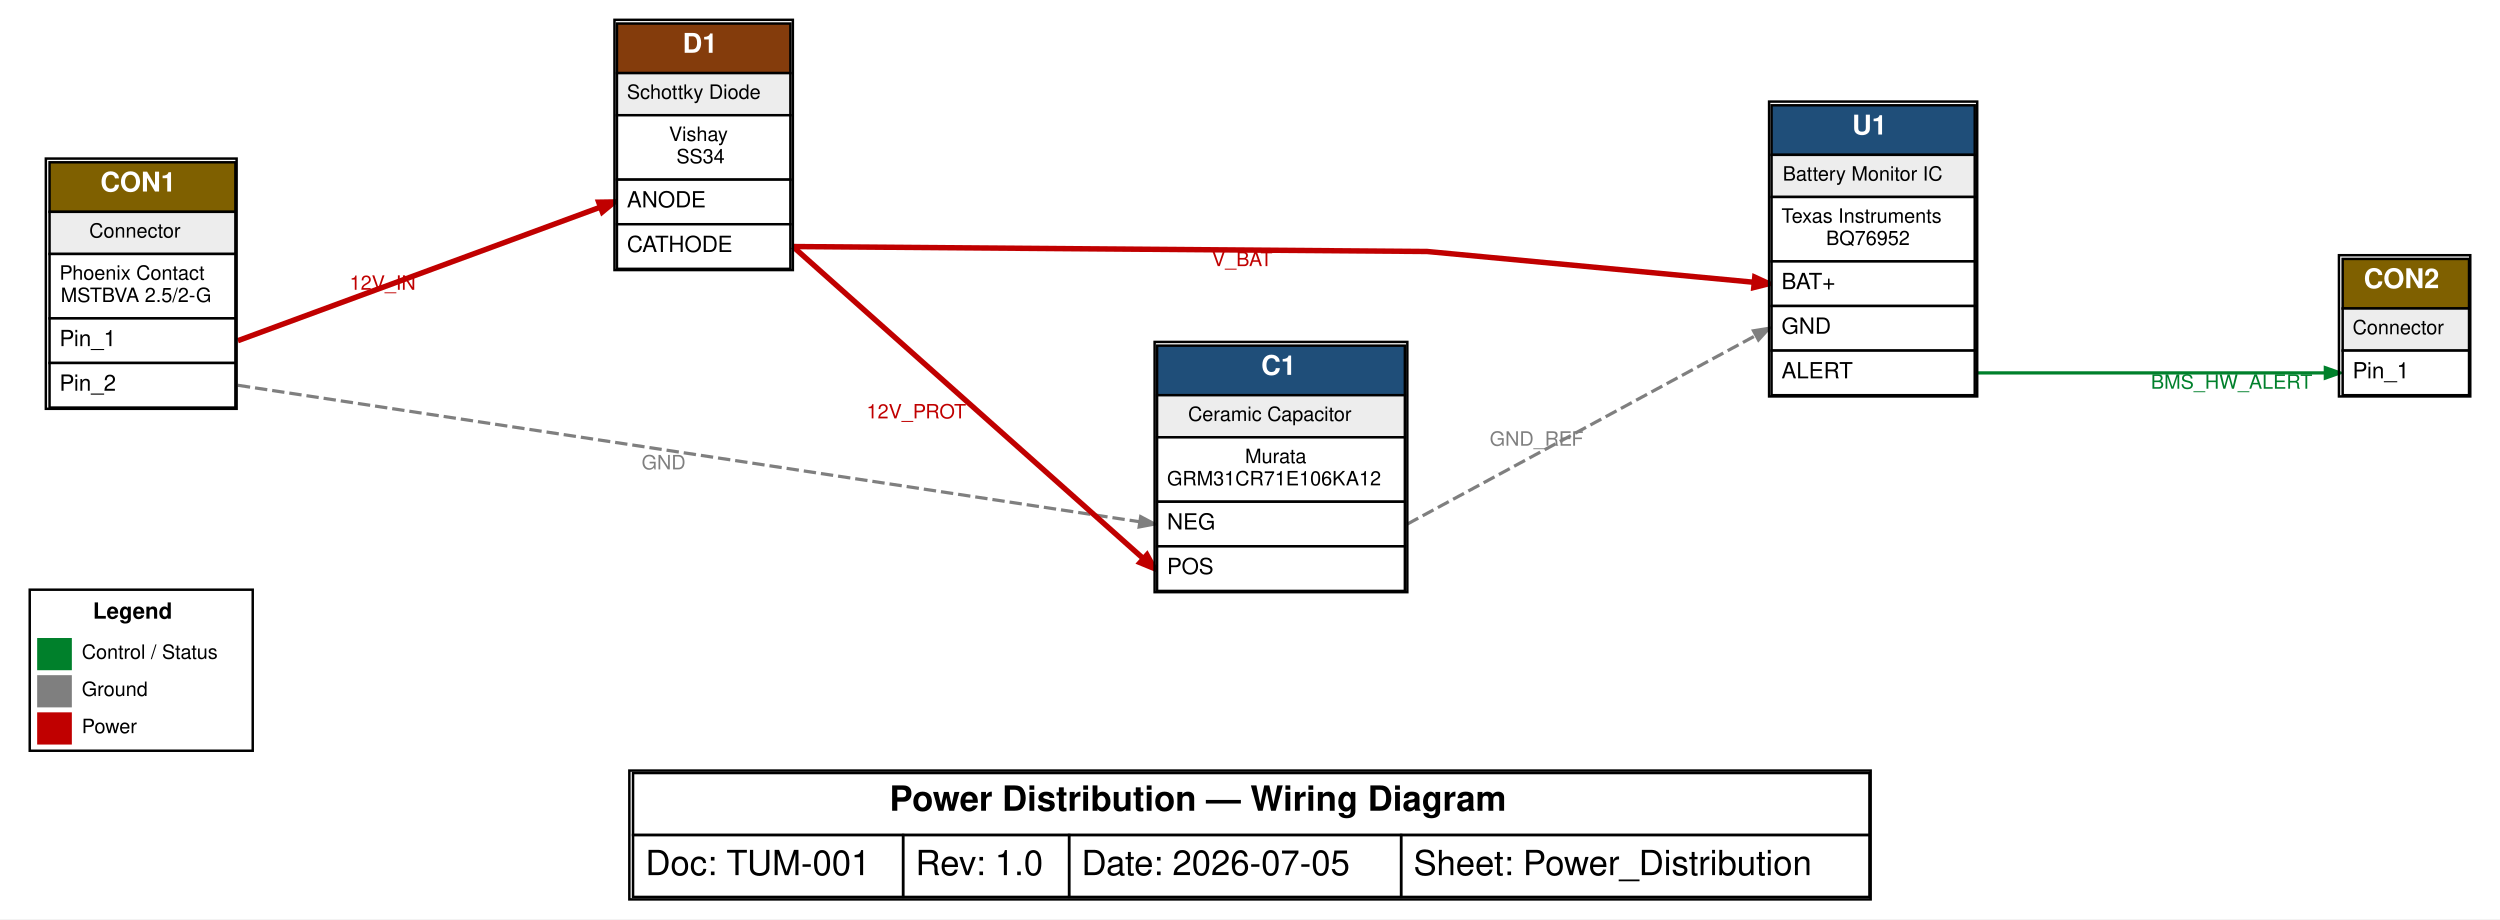
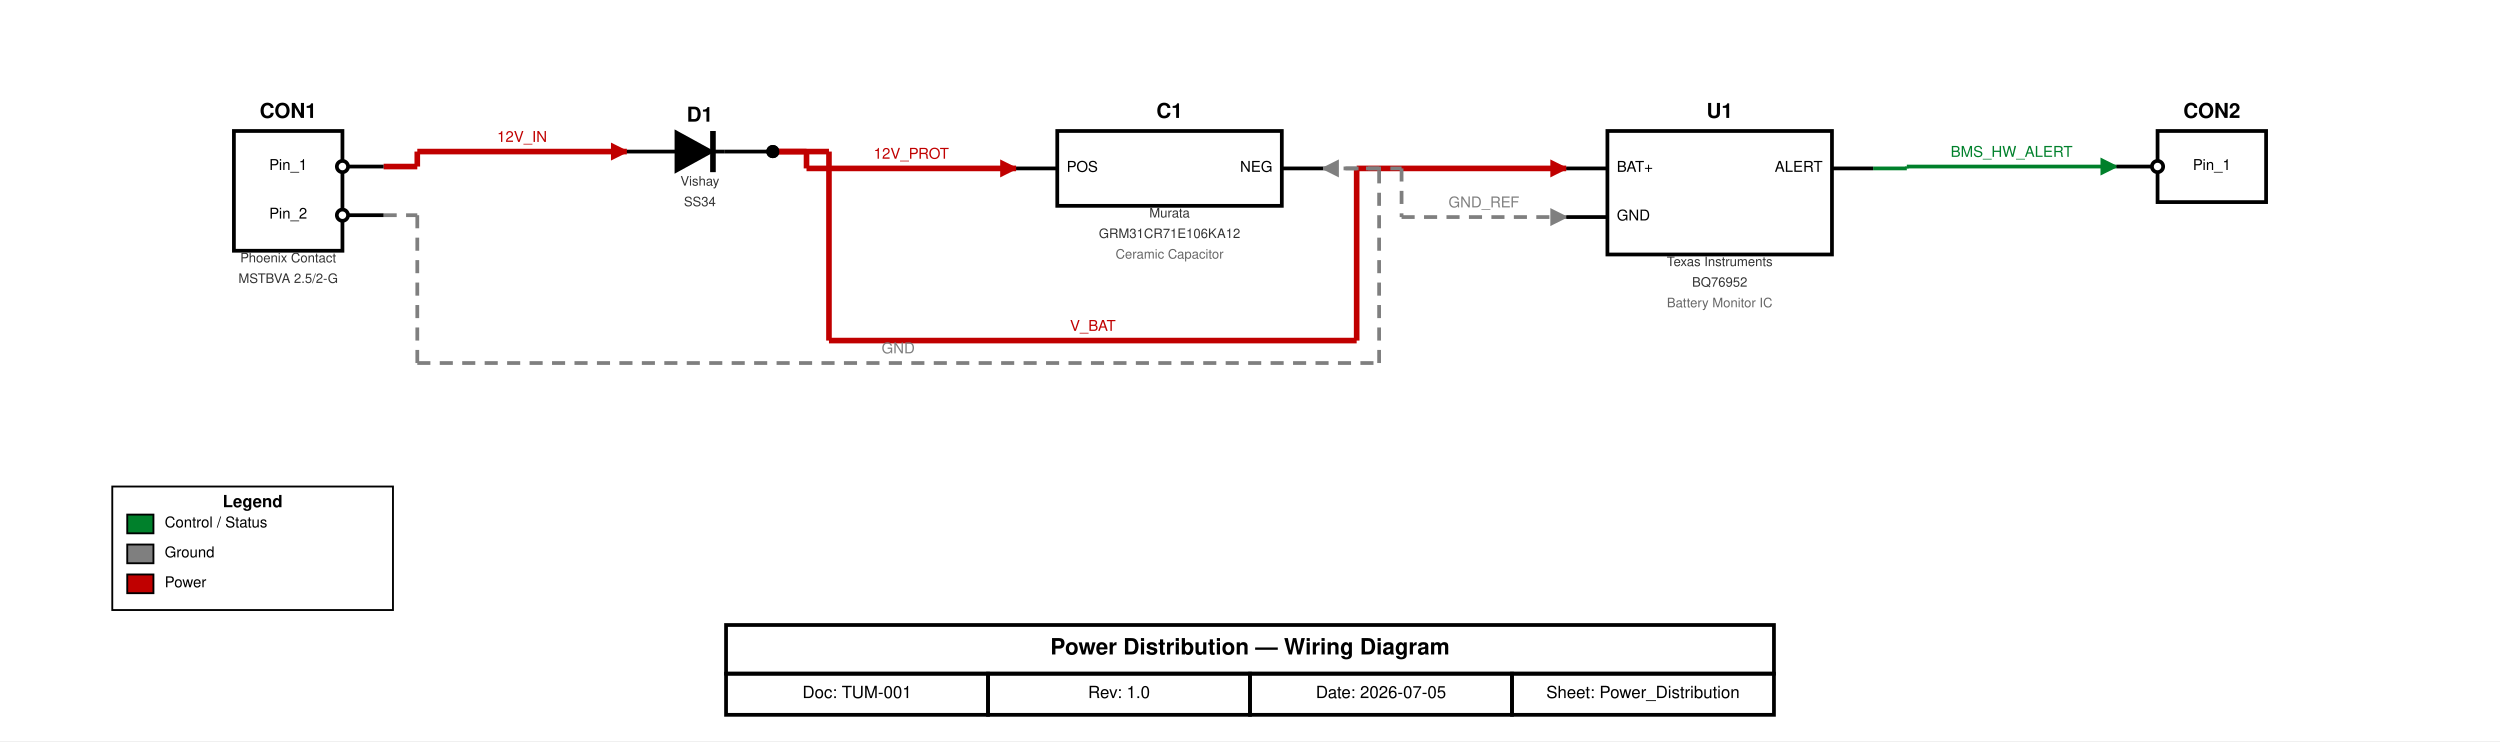
- <svg xmlns="http://www.w3.org/2000/svg" width="1009pt" height="371pt" viewBox="0.00 0.00 1009.00 371.00">
-   <g id="graph0" class="graph" transform="scale(1 1) rotate(0) translate(4 367)">
-     <polygon fill="white" stroke="transparent" points="-4,4 -4,-367 1005,-367 1005,4 -4,4" />
-     <polygon fill="none" stroke="black" points="251.5,-30 251.5,-55 750.5,-55 750.5,-30 251.5,-30" />
-     <text text-anchor="start" x="355" y="-39.8" font-family="Helvetica,sans-Serif" font-weight="bold" font-size="14.00">Power Distribution — Wiring Diagram</text>
-     <polygon fill="none" stroke="black" points="251.5,-5 251.5,-30 360.5,-30 360.5,-5 251.5,-5" />
-     <text text-anchor="start" x="256.5" y="-13.8" font-family="Helvetica,sans-Serif" font-size="14.00">Doc: TUM-001</text>
-     <polygon fill="none" stroke="black" points="360.5,-5 360.5,-30 427.5,-30 427.5,-5 360.5,-5" />
-     <text text-anchor="start" x="365.5" y="-13.8" font-family="Helvetica,sans-Serif" font-size="14.00">Rev: 1.0</text>
-     <polygon fill="none" stroke="black" points="427.5,-5 427.5,-30 561.5,-30 561.5,-5 427.5,-5" />
-     <text text-anchor="start" x="432.5" y="-13.8" font-family="Helvetica,sans-Serif" font-size="14.00">Date: 2026-07-05</text>
-     <polygon fill="none" stroke="black" points="561.5,-5 561.5,-30 750.5,-30 750.5,-5 561.5,-5" />
-     <text text-anchor="start" x="566.5" y="-13.8" font-family="Helvetica,sans-Serif" font-size="14.00">Sheet: Power_Distribution</text>
-     <polygon fill="none" stroke="black" points="250,-4 250,-56 751,-56 751,-4 250,-4" />
-     <g id="edge1" class="edge">
-       <path fill="none" stroke="#c00000" stroke-width="2.2" d="M92,-229.5C92,-229.5 210.46,-273.14 238.23,-283.37" />
-       <polygon fill="#c00000" stroke="#c00000" stroke-width="2.2" points="237.64,-285.4 244,-285.5 239.1,-281.46 237.64,-285.4" />
-       <text text-anchor="start" x="137.11" y="-250.04" font-family="Helvetica,sans-Serif" font-size="8.00" fill="#c00000">12V_IN</text>
-     </g>
-     <g id="edge2" class="edge">
-       <path fill="none" stroke="#7f7f7f" stroke-width="1.3" stroke-dasharray="5,2" d="M92,-211.5C92,-211.5 407.78,-163.71 455.89,-156.43" />
-       <polygon fill="#7f7f7f" stroke="#7f7f7f" stroke-width="1.3" points="456.38,-158.47 462,-155.5 455.75,-154.32 456.38,-158.47" />
-       <text text-anchor="start" x="254.94" y="-177.56" font-family="Helvetica,sans-Serif" font-size="8.00" fill="#7f7f7f">GND</text>
-     </g>
-     <g id="edge3" class="edge">
-       <path fill="none" stroke="#c00000" stroke-width="2.2" d="M316,-267.5C316,-267.5 432.83,-163.48 457.47,-141.53" />
-       <polygon fill="#c00000" stroke="#c00000" stroke-width="2.2" points="458.92,-143.06 462,-137.5 456.12,-139.92 458.92,-143.06" />
-       <text text-anchor="start" x="345.74" y="-198.12" font-family="Helvetica,sans-Serif" font-size="8.00" fill="#c00000">12V_PROT</text>
-     </g>
-     <g id="edge4" class="edge">
-       <path fill="none" stroke="#c00000" stroke-width="2.2" d="M316,-267.5C316,-267.5 572,-265.5 572,-265.5 572,-265.5 676.71,-255.64 703.71,-253.09" />
-       <polygon fill="#c00000" stroke="#c00000" stroke-width="2.2" points="704.22,-255.15 710,-252.5 703.83,-250.97 704.22,-255.15" />
-       <text text-anchor="start" x="485.15" y="-259.58" font-family="Helvetica,sans-Serif" font-size="8.00" fill="#c00000">V_BAT</text>
-     </g>
-     <g id="edge5" class="edge">
-       <path fill="none" stroke="#7f7f7f" stroke-width="1.3" stroke-dasharray="5,2" d="M564,-155.5C564,-155.5 677.79,-217.07 704.45,-231.5" />
-       <polygon fill="#7f7f7f" stroke="#7f7f7f" stroke-width="1.3" points="703.72,-233.49 710,-234.5 705.72,-229.8 703.72,-233.49" />
-       <text text-anchor="start" x="597.23" y="-187.1" font-family="Helvetica,sans-Serif" font-size="8.00" fill="#7f7f7f">GND_REF</text>
-     </g>
-     <g id="edge6" class="edge">
-       <path fill="none" stroke="#00802b" stroke-width="1.3" d="M794,-216.5C794,-216.5 906.16,-216.5 934.21,-216.5" />
-       <polygon fill="#00802b" stroke="#00802b" stroke-width="1.3" points="934.5,-218.6 940.5,-216.5 934.5,-214.4 934.5,-218.6" />
-       <text text-anchor="start" x="864.1" y="-210.1" font-family="Helvetica,sans-Serif" font-size="8.00" fill="#00802b">BMS_HW_ALERT</text>
-     </g>
-     <g id="node1" class="node">
-       <text text-anchor="start" x="33.5" y="-117.3" font-family="Helvetica,sans-Serif" font-weight="bold" font-size="9.00">Legend</text>
-       <polygon fill="#00802b" stroke="transparent" points="11,-96.5 11,-109.5 25,-109.5 25,-96.5 11,-96.5" />
-       <text text-anchor="start" x="29" y="-101.1" font-family="Helvetica,sans-Serif" font-size="8.00">Control / Status</text>
-       <polygon fill="#7f7f7f" stroke="transparent" points="11,-81.5 11,-94.5 25,-94.5 25,-81.5 11,-81.5" />
-       <text text-anchor="start" x="29" y="-86.1" font-family="Helvetica,sans-Serif" font-size="8.00">Ground</text>
-       <polygon fill="#c00000" stroke="transparent" points="11,-66.5 11,-79.5 25,-79.5 25,-66.5 11,-66.5" />
-       <text text-anchor="start" x="29" y="-71.1" font-family="Helvetica,sans-Serif" font-size="8.00">Power</text>
-       <polygon fill="none" stroke="black" points="8,-64 8,-129 98,-129 98,-64 8,-64" />
-     </g>
-     <g id="node2" class="node">
-       <polygon fill="#7f6000" stroke="transparent" points="16,-281.5 16,-301.5 91,-301.5 91,-281.5 16,-281.5" />
-       <polygon fill="none" stroke="black" points="16,-281.5 16,-301.5 91,-301.5 91,-281.5 16,-281.5" />
-       <text text-anchor="start" x="36.5" y="-289.7" font-family="Helvetica,sans-Serif" font-weight="bold" font-size="11.00" fill="white">CON1</text>
-       <polygon fill="#ededed" stroke="transparent" points="16,-264.5 16,-281.5 91,-281.5 91,-264.5 16,-264.5" />
-       <polygon fill="none" stroke="black" points="16,-264.5 16,-281.5 91,-281.5 91,-264.5 16,-264.5" />
-       <text text-anchor="start" x="32" y="-271.1" font-family="Helvetica,sans-Serif" font-size="8.00">Connector</text>
-       <polygon fill="#ffffff" stroke="transparent" points="16,-238.5 16,-264.5 91,-264.5 91,-238.5 16,-238.5" />
-       <polygon fill="none" stroke="black" points="16,-238.5 16,-264.5 91,-264.5 91,-238.5 16,-238.5" />
-       <text text-anchor="start" x="20" y="-254.1" font-family="Helvetica,sans-Serif" font-size="8.00">Phoenix Contact</text>
-       <text text-anchor="start" x="20.5" y="-245.1" font-family="Helvetica,sans-Serif" font-size="8.00">MSTBVA 2.5/2-G</text>
-       <polygon fill="#ffffff" stroke="transparent" points="16,-220.5 16,-238.5 91,-238.5 91,-220.5 16,-220.5" />
-       <polygon fill="none" stroke="black" points="16,-220.5 16,-238.5 91,-238.5 91,-220.5 16,-220.5" />
-       <text text-anchor="start" x="20" y="-227.3" font-family="Helvetica,sans-Serif" font-size="9.00">Pin_1</text>
-       <polygon fill="#ffffff" stroke="transparent" points="16,-202.5 16,-220.5 91,-220.5 91,-202.5 16,-202.5" />
-       <polygon fill="none" stroke="black" points="16,-202.5 16,-220.5 91,-220.5 91,-202.5 16,-202.5" />
-       <text text-anchor="start" x="20" y="-209.3" font-family="Helvetica,sans-Serif" font-size="9.00">Pin_2</text>
-       <polygon fill="none" stroke="black" points="14.5,-202 14.5,-303 91.5,-303 91.5,-202 14.5,-202" />
-     </g>
-     <g id="node3" class="node">
-       <polygon fill="#843c0c" stroke="transparent" points="245,-337.5 245,-357.5 315,-357.5 315,-337.5 245,-337.5" />
-       <polygon fill="none" stroke="black" points="245,-337.5 245,-357.5 315,-357.5 315,-337.5 245,-337.5" />
-       <text text-anchor="start" x="271.5" y="-345.7" font-family="Helvetica,sans-Serif" font-weight="bold" font-size="11.00" fill="white">D1</text>
-       <polygon fill="#ededed" stroke="transparent" points="245,-320.5 245,-337.5 315,-337.5 315,-320.5 245,-320.5" />
-       <polygon fill="none" stroke="black" points="245,-320.5 245,-337.5 315,-337.5 315,-320.5 245,-320.5" />
-       <text text-anchor="start" x="249" y="-327.1" font-family="Helvetica,sans-Serif" font-size="8.00">Schottky Diode</text>
-       <polygon fill="#ffffff" stroke="transparent" points="245,-294.5 245,-320.5 315,-320.5 315,-294.5 245,-294.5" />
-       <polygon fill="none" stroke="black" points="245,-294.5 245,-320.5 315,-320.5 315,-294.5 245,-294.5" />
-       <text text-anchor="start" x="266" y="-310.1" font-family="Helvetica,sans-Serif" font-size="8.00">Vishay</text>
-       <text text-anchor="start" x="269" y="-301.1" font-family="Helvetica,sans-Serif" font-size="8.00">SS34</text>
-       <polygon fill="#ffffff" stroke="transparent" points="245,-276.5 245,-294.5 315,-294.5 315,-276.5 245,-276.5" />
-       <polygon fill="none" stroke="black" points="245,-276.5 245,-294.5 315,-294.5 315,-276.5 245,-276.5" />
-       <text text-anchor="start" x="249" y="-283.3" font-family="Helvetica,sans-Serif" font-size="9.00">ANODE</text>
-       <polygon fill="#ffffff" stroke="transparent" points="245,-258.5 245,-276.5 315,-276.5 315,-258.5 245,-258.5" />
-       <polygon fill="none" stroke="black" points="245,-258.5 245,-276.5 315,-276.5 315,-258.5 245,-258.5" />
-       <text text-anchor="start" x="249" y="-265.3" font-family="Helvetica,sans-Serif" font-size="9.00">CATHODE</text>
-       <polygon fill="none" stroke="black" points="244,-258 244,-359 316,-359 316,-258 244,-258" />
-     </g>
-     <g id="node4" class="node">
-       <polygon fill="#1f4e79" stroke="transparent" points="463,-207.5 463,-227.5 563,-227.5 563,-207.5 463,-207.5" />
-       <polygon fill="none" stroke="black" points="463,-207.5 463,-227.5 563,-227.5 563,-207.5 463,-207.5" />
-       <text text-anchor="start" x="505" y="-215.7" font-family="Helvetica,sans-Serif" font-weight="bold" font-size="11.00" fill="white">C1</text>
-       <polygon fill="#ededed" stroke="transparent" points="463,-190.5 463,-207.5 563,-207.5 563,-190.5 463,-190.5" />
-       <polygon fill="none" stroke="black" points="463,-190.5 463,-207.5 563,-207.5 563,-190.5 463,-190.5" />
-       <text text-anchor="start" x="475.5" y="-197.1" font-family="Helvetica,sans-Serif" font-size="8.00">Ceramic Capacitor</text>
-       <polygon fill="#ffffff" stroke="transparent" points="463,-164.5 463,-190.5 563,-190.5 563,-164.5 463,-164.5" />
-       <polygon fill="none" stroke="black" points="463,-164.5 463,-190.5 563,-190.5 563,-164.5 463,-164.5" />
-       <text text-anchor="start" x="498.5" y="-180.1" font-family="Helvetica,sans-Serif" font-size="8.00">Murata</text>
-       <text text-anchor="start" x="467" y="-171.1" font-family="Helvetica,sans-Serif" font-size="8.00">GRM31CR71E106KA12</text>
-       <polygon fill="#ffffff" stroke="transparent" points="463,-146.5 463,-164.5 563,-164.5 563,-146.5 463,-146.5" />
-       <polygon fill="none" stroke="black" points="463,-146.5 463,-164.5 563,-164.5 563,-146.5 463,-146.5" />
-       <text text-anchor="start" x="467" y="-153.3" font-family="Helvetica,sans-Serif" font-size="9.00">NEG</text>
-       <polygon fill="#ffffff" stroke="transparent" points="463,-128.5 463,-146.5 563,-146.5 563,-128.5 463,-128.5" />
-       <polygon fill="none" stroke="black" points="463,-128.5 463,-146.5 563,-146.5 563,-128.5 463,-128.5" />
-       <text text-anchor="start" x="467" y="-135.3" font-family="Helvetica,sans-Serif" font-size="9.00">POS</text>
-       <polygon fill="none" stroke="black" points="462,-128 462,-229 564,-229 564,-128 462,-128" />
-     </g>
-     <g id="node5" class="node">
-       <polygon fill="#1f4e79" stroke="transparent" points="711,-304.5 711,-324.5 793,-324.5 793,-304.5 711,-304.5" />
-       <polygon fill="none" stroke="black" points="711,-304.5 711,-324.5 793,-324.5 793,-304.5 711,-304.5" />
-       <text text-anchor="start" x="743.5" y="-312.7" font-family="Helvetica,sans-Serif" font-weight="bold" font-size="11.00" fill="white">U1</text>
-       <polygon fill="#ededed" stroke="transparent" points="711,-287.5 711,-304.5 793,-304.5 793,-287.5 711,-287.5" />
-       <polygon fill="none" stroke="black" points="711,-287.5 711,-304.5 793,-304.5 793,-287.5 711,-287.5" />
-       <text text-anchor="start" x="715.5" y="-294.1" font-family="Helvetica,sans-Serif" font-size="8.00">Battery Monitor IC</text>
-       <polygon fill="#ffffff" stroke="transparent" points="711,-261.5 711,-287.5 793,-287.5 793,-261.5 711,-261.5" />
-       <polygon fill="none" stroke="black" points="711,-261.5 711,-287.5 793,-287.5 793,-261.5 711,-261.5" />
-       <text text-anchor="start" x="715" y="-277.1" font-family="Helvetica,sans-Serif" font-size="8.00">Texas Instruments</text>
-       <text text-anchor="start" x="733" y="-268.1" font-family="Helvetica,sans-Serif" font-size="8.00">BQ76952</text>
-       <polygon fill="#ffffff" stroke="transparent" points="711,-243.5 711,-261.5 793,-261.5 793,-243.5 711,-243.5" />
-       <polygon fill="none" stroke="black" points="711,-243.5 711,-261.5 793,-261.5 793,-243.5 711,-243.5" />
-       <text text-anchor="start" x="715" y="-250.3" font-family="Helvetica,sans-Serif" font-size="9.00">BAT+</text>
-       <polygon fill="#ffffff" stroke="transparent" points="711,-225.5 711,-243.5 793,-243.5 793,-225.5 711,-225.5" />
-       <polygon fill="none" stroke="black" points="711,-225.5 711,-243.5 793,-243.5 793,-225.5 711,-225.5" />
-       <text text-anchor="start" x="715" y="-232.3" font-family="Helvetica,sans-Serif" font-size="9.00">GND</text>
-       <polygon fill="#ffffff" stroke="transparent" points="711,-207.5 711,-225.5 793,-225.5 793,-207.5 711,-207.5" />
-       <polygon fill="none" stroke="black" points="711,-207.5 711,-225.5 793,-225.5 793,-207.5 711,-207.5" />
-       <text text-anchor="start" x="715" y="-214.3" font-family="Helvetica,sans-Serif" font-size="9.00">ALERT</text>
-       <polygon fill="none" stroke="black" points="710,-207 710,-326 794,-326 794,-207 710,-207" />
-     </g>
-     <g id="node6" class="node">
-       <polygon fill="#7f6000" stroke="transparent" points="941.5,-242.5 941.5,-262.5 992.5,-262.5 992.5,-242.5 941.5,-242.5" />
-       <polygon fill="none" stroke="black" points="941.5,-242.5 941.5,-262.5 992.5,-262.5 992.5,-242.5 941.5,-242.5" />
-       <text text-anchor="start" x="950" y="-250.7" font-family="Helvetica,sans-Serif" font-weight="bold" font-size="11.00" fill="white">CON2</text>
-       <polygon fill="#ededed" stroke="transparent" points="941.5,-225.5 941.5,-242.5 992.5,-242.5 992.5,-225.5 941.5,-225.5" />
-       <polygon fill="none" stroke="black" points="941.5,-225.5 941.5,-242.5 992.5,-242.5 992.5,-225.5 941.5,-225.5" />
-       <text text-anchor="start" x="945.5" y="-232.1" font-family="Helvetica,sans-Serif" font-size="8.00">Connector</text>
-       <polygon fill="#ffffff" stroke="transparent" points="941.5,-207.5 941.5,-225.5 992.5,-225.5 992.5,-207.5 941.5,-207.5" />
-       <polygon fill="none" stroke="black" points="941.5,-207.5 941.5,-225.5 992.5,-225.5 992.5,-207.5 941.5,-207.5" />
-       <text text-anchor="start" x="945.5" y="-214.3" font-family="Helvetica,sans-Serif" font-size="9.00">Pin_1</text>
-       <polygon fill="none" stroke="black" points="940,-207 940,-264 993,-264 993,-207 940,-207" />
-     </g>
-   </g>
+ <svg xmlns="http://www.w3.org/2000/svg" width="1336" height="396" viewBox="0 0 1336 396">
+   <rect width="100%" height="100%" fill="white" />
+   <line x1="1001.0" y1="90.0" x2="1019.0" y2="90.0" stroke="#00802B" stroke-width="2" />
+   <line x1="1019.0" y1="90.0" x2="1019.0" y2="89.0" stroke="#00802B" stroke-width="2" />
+   <line x1="1019.0" y1="89.0" x2="1131.0" y2="89.0" stroke="#00802B" stroke-width="2" />
+   <polygon points="1131.0,89.0 1123.0,85.0 1123.0,93.0" fill="#00802B" stroke="#00802B" />
+   <line x1="205.0" y1="89.0" x2="223.0" y2="89.0" stroke="#C00000" stroke-width="3" />
+   <line x1="223.0" y1="89.0" x2="223.0" y2="81.0" stroke="#C00000" stroke-width="3" />
+   <line x1="223.0" y1="81.0" x2="335.0" y2="81.0" stroke="#C00000" stroke-width="3" />
+   <polygon points="335.0,81.0 327.0,77.0 327.0,85.0" fill="#C00000" stroke="#C00000" />
+   <line x1="413.0" y1="81.0" x2="431.0" y2="81.0" stroke="#C00000" stroke-width="3" />
+   <line x1="431.0" y1="81.0" x2="431.0" y2="90.0" stroke="#C00000" stroke-width="3" />
+   <line x1="431.0" y1="90.0" x2="543.0" y2="90.0" stroke="#C00000" stroke-width="3" />
+   <polygon points="543.0,90.0 535.0,86.0 535.0,94.0" fill="#C00000" stroke="#C00000" />
+   <circle cx="413.0" cy="81.0" r="2.5" fill="black" stroke="black" stroke-width="2" />
+   <line x1="413.0" y1="81.0" x2="443.0" y2="81.0" stroke="#C00000" stroke-width="3" />
+   <line x1="443.0" y1="81.0" x2="443.0" y2="182" stroke="#C00000" stroke-width="3" />
+   <line x1="443.0" y1="182" x2="725.0" y2="182" stroke="#C00000" stroke-width="3" />
+   <line x1="725.0" y1="182" x2="725.0" y2="90.0" stroke="#C00000" stroke-width="3" />
+   <line x1="725.0" y1="90.0" x2="837.0" y2="90.0" stroke="#C00000" stroke-width="3" />
+   <polygon points="837.0,90.0 829.0,86.0 829.0,94.0" fill="#C00000" stroke="#C00000" />
+   <circle cx="413.0" cy="81.0" r="2.5" fill="black" stroke="black" stroke-width="2" />
+   <line x1="205.0" y1="115.0" x2="223.0" y2="115.0" stroke="#7F7F7F" stroke-width="2" stroke-dasharray="7,5" />
+   <line x1="223.0" y1="115.0" x2="223.0" y2="194" stroke="#7F7F7F" stroke-width="2" stroke-dasharray="7,5" />
+   <line x1="223.0" y1="194" x2="737.0" y2="194" stroke="#7F7F7F" stroke-width="2" stroke-dasharray="7,5" />
+   <line x1="737.0" y1="194" x2="737.0" y2="90.0" stroke="#7F7F7F" stroke-width="2" stroke-dasharray="7,5" />
+   <line x1="737.0" y1="90.0" x2="707.0" y2="90.0" stroke="#7F7F7F" stroke-width="2" stroke-dasharray="7,5" />
+   <polygon points="707.0,90.0 715.0,86.0 715.0,94.0" fill="#7F7F7F" stroke="#7F7F7F" />
+   <line x1="707.0" y1="90.0" x2="749.0" y2="90.0" stroke="#7F7F7F" stroke-width="2" stroke-dasharray="7,5" />
+   <line x1="749.0" y1="90.0" x2="749.0" y2="116.0" stroke="#7F7F7F" stroke-width="2" stroke-dasharray="7,5" />
+   <line x1="749.0" y1="116.0" x2="837.0" y2="116.0" stroke="#7F7F7F" stroke-width="2" stroke-dasharray="7,5" />
+   <polygon points="837.0,116.0 829.0,112.0 829.0,120.0" fill="#7F7F7F" stroke="#7F7F7F" />
+   <text x="1075.0" y="82.0" font-size="8" font-family="Helvetica,Arial,sans-serif" font-weight="normal" fill="#00802B" text-anchor="middle" dominant-baseline="central">BMS_HW_ALERT</text>
+   <text x="279.0" y="74.0" font-size="8" font-family="Helvetica,Arial,sans-serif" font-weight="normal" fill="#C00000" text-anchor="middle" dominant-baseline="central">12V_IN</text>
+   <text x="487.0" y="83.0" font-size="8" font-family="Helvetica,Arial,sans-serif" font-weight="normal" fill="#C00000" text-anchor="middle" dominant-baseline="central">12V_PROT</text>
+   <text x="584.0" y="175" font-size="8" font-family="Helvetica,Arial,sans-serif" font-weight="normal" fill="#C00000" text-anchor="middle" dominant-baseline="central">V_BAT</text>
+   <text x="480.0" y="187" font-size="8" font-family="Helvetica,Arial,sans-serif" font-weight="normal" fill="#7F7F7F" text-anchor="middle" dominant-baseline="central">GND</text>
+   <text x="793.0" y="109.0" font-size="8" font-family="Helvetica,Arial,sans-serif" font-weight="normal" fill="#7F7F7F" text-anchor="middle" dominant-baseline="central">GND_REF</text>
+   <rect x="565.0" y="70" width="120" height="40" fill="none" stroke="black" stroke-width="2" />
+   <line x1="543.0" y1="90.0" x2="565.0" y2="90.0" stroke="black" stroke-width="2" />
+   <text x="570.0" y="90.0" font-size="8" font-family="Helvetica,Arial,sans-serif" font-weight="normal" fill="black" text-anchor="start" dominant-baseline="central">POS</text>
+   <line x1="685.0" y1="90.0" x2="707.0" y2="90.0" stroke="black" stroke-width="2" />
+   <text x="680.0" y="90.0" font-size="8" font-family="Helvetica,Arial,sans-serif" font-weight="normal" fill="black" text-anchor="end" dominant-baseline="central">NEG</text>
+   <text x="625.0" y="66" font-size="11" font-family="Helvetica,Arial,sans-serif" font-weight="bold" fill="black" text-anchor="middle" dominant-baseline="text-after-edge">C1</text>
+   <text x="625.0" y="113" font-size="7" font-family="Helvetica,Arial,sans-serif" font-weight="normal" fill="#333333" text-anchor="middle" dominant-baseline="hanging">Murata</text>
+   <text x="625.0" y="124" font-size="7" font-family="Helvetica,Arial,sans-serif" font-weight="normal" fill="#333333" text-anchor="middle" dominant-baseline="hanging">GRM31CR71E106KA12</text>
+   <text x="625.0" y="135" font-size="7" font-family="Helvetica,Arial,sans-serif" font-weight="normal" fill="#666666" text-anchor="middle" dominant-baseline="hanging">Ceramic Capacitor</text>
+   <rect x="125.0" y="70" width="58" height="64" fill="none" stroke="black" stroke-width="2" />
+   <line x1="183.0" y1="89.0" x2="205.0" y2="89.0" stroke="black" stroke-width="2" />
+   <circle cx="183.0" cy="89.0" r="3" fill="white" stroke="black" stroke-width="2" />
+   <text x="154.0" y="89.0" font-size="8" font-family="Helvetica,Arial,sans-serif" font-weight="normal" fill="black" text-anchor="middle" dominant-baseline="central">Pin_1</text>
+   <line x1="183.0" y1="115.0" x2="205.0" y2="115.0" stroke="black" stroke-width="2" />
+   <circle cx="183.0" cy="115.0" r="3" fill="white" stroke="black" stroke-width="2" />
+   <text x="154.0" y="115.0" font-size="8" font-family="Helvetica,Arial,sans-serif" font-weight="normal" fill="black" text-anchor="middle" dominant-baseline="central">Pin_2</text>
+   <text x="154.0" y="66" font-size="11" font-family="Helvetica,Arial,sans-serif" font-weight="bold" fill="black" text-anchor="middle" dominant-baseline="text-after-edge">CON1</text>
+   <text x="154.0" y="137" font-size="7" font-family="Helvetica,Arial,sans-serif" font-weight="normal" fill="#333333" text-anchor="middle" dominant-baseline="hanging">Phoenix Contact</text>
+   <text x="154.0" y="148" font-size="7" font-family="Helvetica,Arial,sans-serif" font-weight="normal" fill="#333333" text-anchor="middle" dominant-baseline="hanging">MSTBVA 2.5/2-G</text>
+   <rect x="1153.0" y="70" width="58" height="38" fill="none" stroke="black" stroke-width="2" />
+   <line x1="1153.0" y1="89.0" x2="1131.0" y2="89.0" stroke="black" stroke-width="2" />
+   <circle cx="1153.0" cy="89.0" r="3" fill="white" stroke="black" stroke-width="2" />
+   <text x="1182.0" y="89.0" font-size="8" font-family="Helvetica,Arial,sans-serif" font-weight="normal" fill="black" text-anchor="middle" dominant-baseline="central">Pin_1</text>
+   <text x="1182.0" y="66" font-size="11" font-family="Helvetica,Arial,sans-serif" font-weight="bold" fill="black" text-anchor="middle" dominant-baseline="text-after-edge">CON2</text>
+   <line x1="335.0" y1="81.0" x2="361.0" y2="81.0" stroke="black" stroke-width="2" />
+   <line x1="387.0" y1="81.0" x2="413.0" y2="81.0" stroke="black" stroke-width="2" />
+   <polygon points="361.0,70.0 361.0,92.0 381.0,81.0" fill="black" stroke="black" />
+   <line x1="381.0" y1="70.0" x2="381.0" y2="92.0" stroke="black" stroke-width="3" />
+   <line x1="381.0" y1="81.0" x2="387.0" y2="81.0" stroke="black" stroke-width="2" />
+   <text x="374.0" y="68" font-size="11" font-family="Helvetica,Arial,sans-serif" font-weight="bold" fill="black" text-anchor="middle" dominant-baseline="text-after-edge">D1</text>
+   <text x="374.0" y="96" font-size="7" font-family="Helvetica,Arial,sans-serif" font-weight="normal" fill="#333333" text-anchor="middle" dominant-baseline="hanging">Vishay</text>
+   <text x="374.0" y="107" font-size="7" font-family="Helvetica,Arial,sans-serif" font-weight="normal" fill="#333333" text-anchor="middle" dominant-baseline="hanging">SS34</text>
+   <rect x="859.0" y="70" width="120" height="66" fill="none" stroke="black" stroke-width="2" />
+   <line x1="837.0" y1="90.0" x2="859.0" y2="90.0" stroke="black" stroke-width="2" />
+   <text x="864.0" y="90.0" font-size="8" font-family="Helvetica,Arial,sans-serif" font-weight="normal" fill="black" text-anchor="start" dominant-baseline="central">BAT+</text>
+   <line x1="837.0" y1="116.0" x2="859.0" y2="116.0" stroke="black" stroke-width="2" />
+   <text x="864.0" y="116.0" font-size="8" font-family="Helvetica,Arial,sans-serif" font-weight="normal" fill="black" text-anchor="start" dominant-baseline="central">GND</text>
+   <line x1="979.0" y1="90.0" x2="1001.0" y2="90.0" stroke="black" stroke-width="2" />
+   <text x="974.0" y="90.0" font-size="8" font-family="Helvetica,Arial,sans-serif" font-weight="normal" fill="black" text-anchor="end" dominant-baseline="central">ALERT</text>
+   <text x="919.0" y="66" font-size="11" font-family="Helvetica,Arial,sans-serif" font-weight="bold" fill="black" text-anchor="middle" dominant-baseline="text-after-edge">U1</text>
+   <text x="919.0" y="139" font-size="7" font-family="Helvetica,Arial,sans-serif" font-weight="normal" fill="#333333" text-anchor="middle" dominant-baseline="hanging">Texas Instruments</text>
+   <text x="919.0" y="150" font-size="7" font-family="Helvetica,Arial,sans-serif" font-weight="normal" fill="#333333" text-anchor="middle" dominant-baseline="hanging">BQ76952</text>
+   <text x="919.0" y="161" font-size="7" font-family="Helvetica,Arial,sans-serif" font-weight="normal" fill="#666666" text-anchor="middle" dominant-baseline="hanging">Battery Monitor IC</text>
+   <rect x="60" y="260" width="150" height="66" fill="none" stroke="black" stroke-width="1" />
+   <text x="135.0" y="269" font-size="9" font-family="Helvetica,Arial,sans-serif" font-weight="bold" fill="black" text-anchor="middle" dominant-baseline="central">Legend</text>
+   <rect x="68" y="275" width="14" height="10" fill="#00802B" stroke="black" stroke-width="1" />
+   <text x="88" y="280" font-size="8" font-family="Helvetica,Arial,sans-serif" font-weight="normal" fill="black" text-anchor="start" dominant-baseline="central">Control / Status</text>
+   <rect x="68" y="291" width="14" height="10" fill="#7F7F7F" stroke="black" stroke-width="1" />
+   <text x="88" y="296" font-size="8" font-family="Helvetica,Arial,sans-serif" font-weight="normal" fill="black" text-anchor="start" dominant-baseline="central">Ground</text>
+   <rect x="68" y="307" width="14" height="10" fill="#C00000" stroke="black" stroke-width="1" />
+   <text x="88" y="312" font-size="8" font-family="Helvetica,Arial,sans-serif" font-weight="normal" fill="black" text-anchor="start" dominant-baseline="central">Power</text>
+   <rect x="388.0" y="334" width="560" height="26" fill="none" stroke="black" stroke-width="2" />
+   <text x="668.0" y="347" font-size="12" font-family="Helvetica,Arial,sans-serif" font-weight="bold" fill="black" text-anchor="middle" dominant-baseline="central">Power Distribution — Wiring Diagram</text>
+   <rect x="388.0" y="360" width="140.0" height="22" fill="none" stroke="black" stroke-width="2" />
+   <text x="458.0" y="371" font-size="9" font-family="Helvetica,Arial,sans-serif" font-weight="normal" fill="black" text-anchor="middle" dominant-baseline="central">Doc: TUM-001</text>
+   <rect x="528.0" y="360" width="140.0" height="22" fill="none" stroke="black" stroke-width="2" />
+   <text x="598.0" y="371" font-size="9" font-family="Helvetica,Arial,sans-serif" font-weight="normal" fill="black" text-anchor="middle" dominant-baseline="central">Rev: 1.0</text>
+   <rect x="668.0" y="360" width="140.0" height="22" fill="none" stroke="black" stroke-width="2" />
+   <text x="738.0" y="371" font-size="9" font-family="Helvetica,Arial,sans-serif" font-weight="normal" fill="black" text-anchor="middle" dominant-baseline="central">Date: 2026-07-05</text>
+   <rect x="808.0" y="360" width="140.0" height="22" fill="none" stroke="black" stroke-width="2" />
+   <text x="878.0" y="371" font-size="9" font-family="Helvetica,Arial,sans-serif" font-weight="normal" fill="black" text-anchor="middle" dominant-baseline="central">Sheet: Power_Distribution</text>
</svg>
